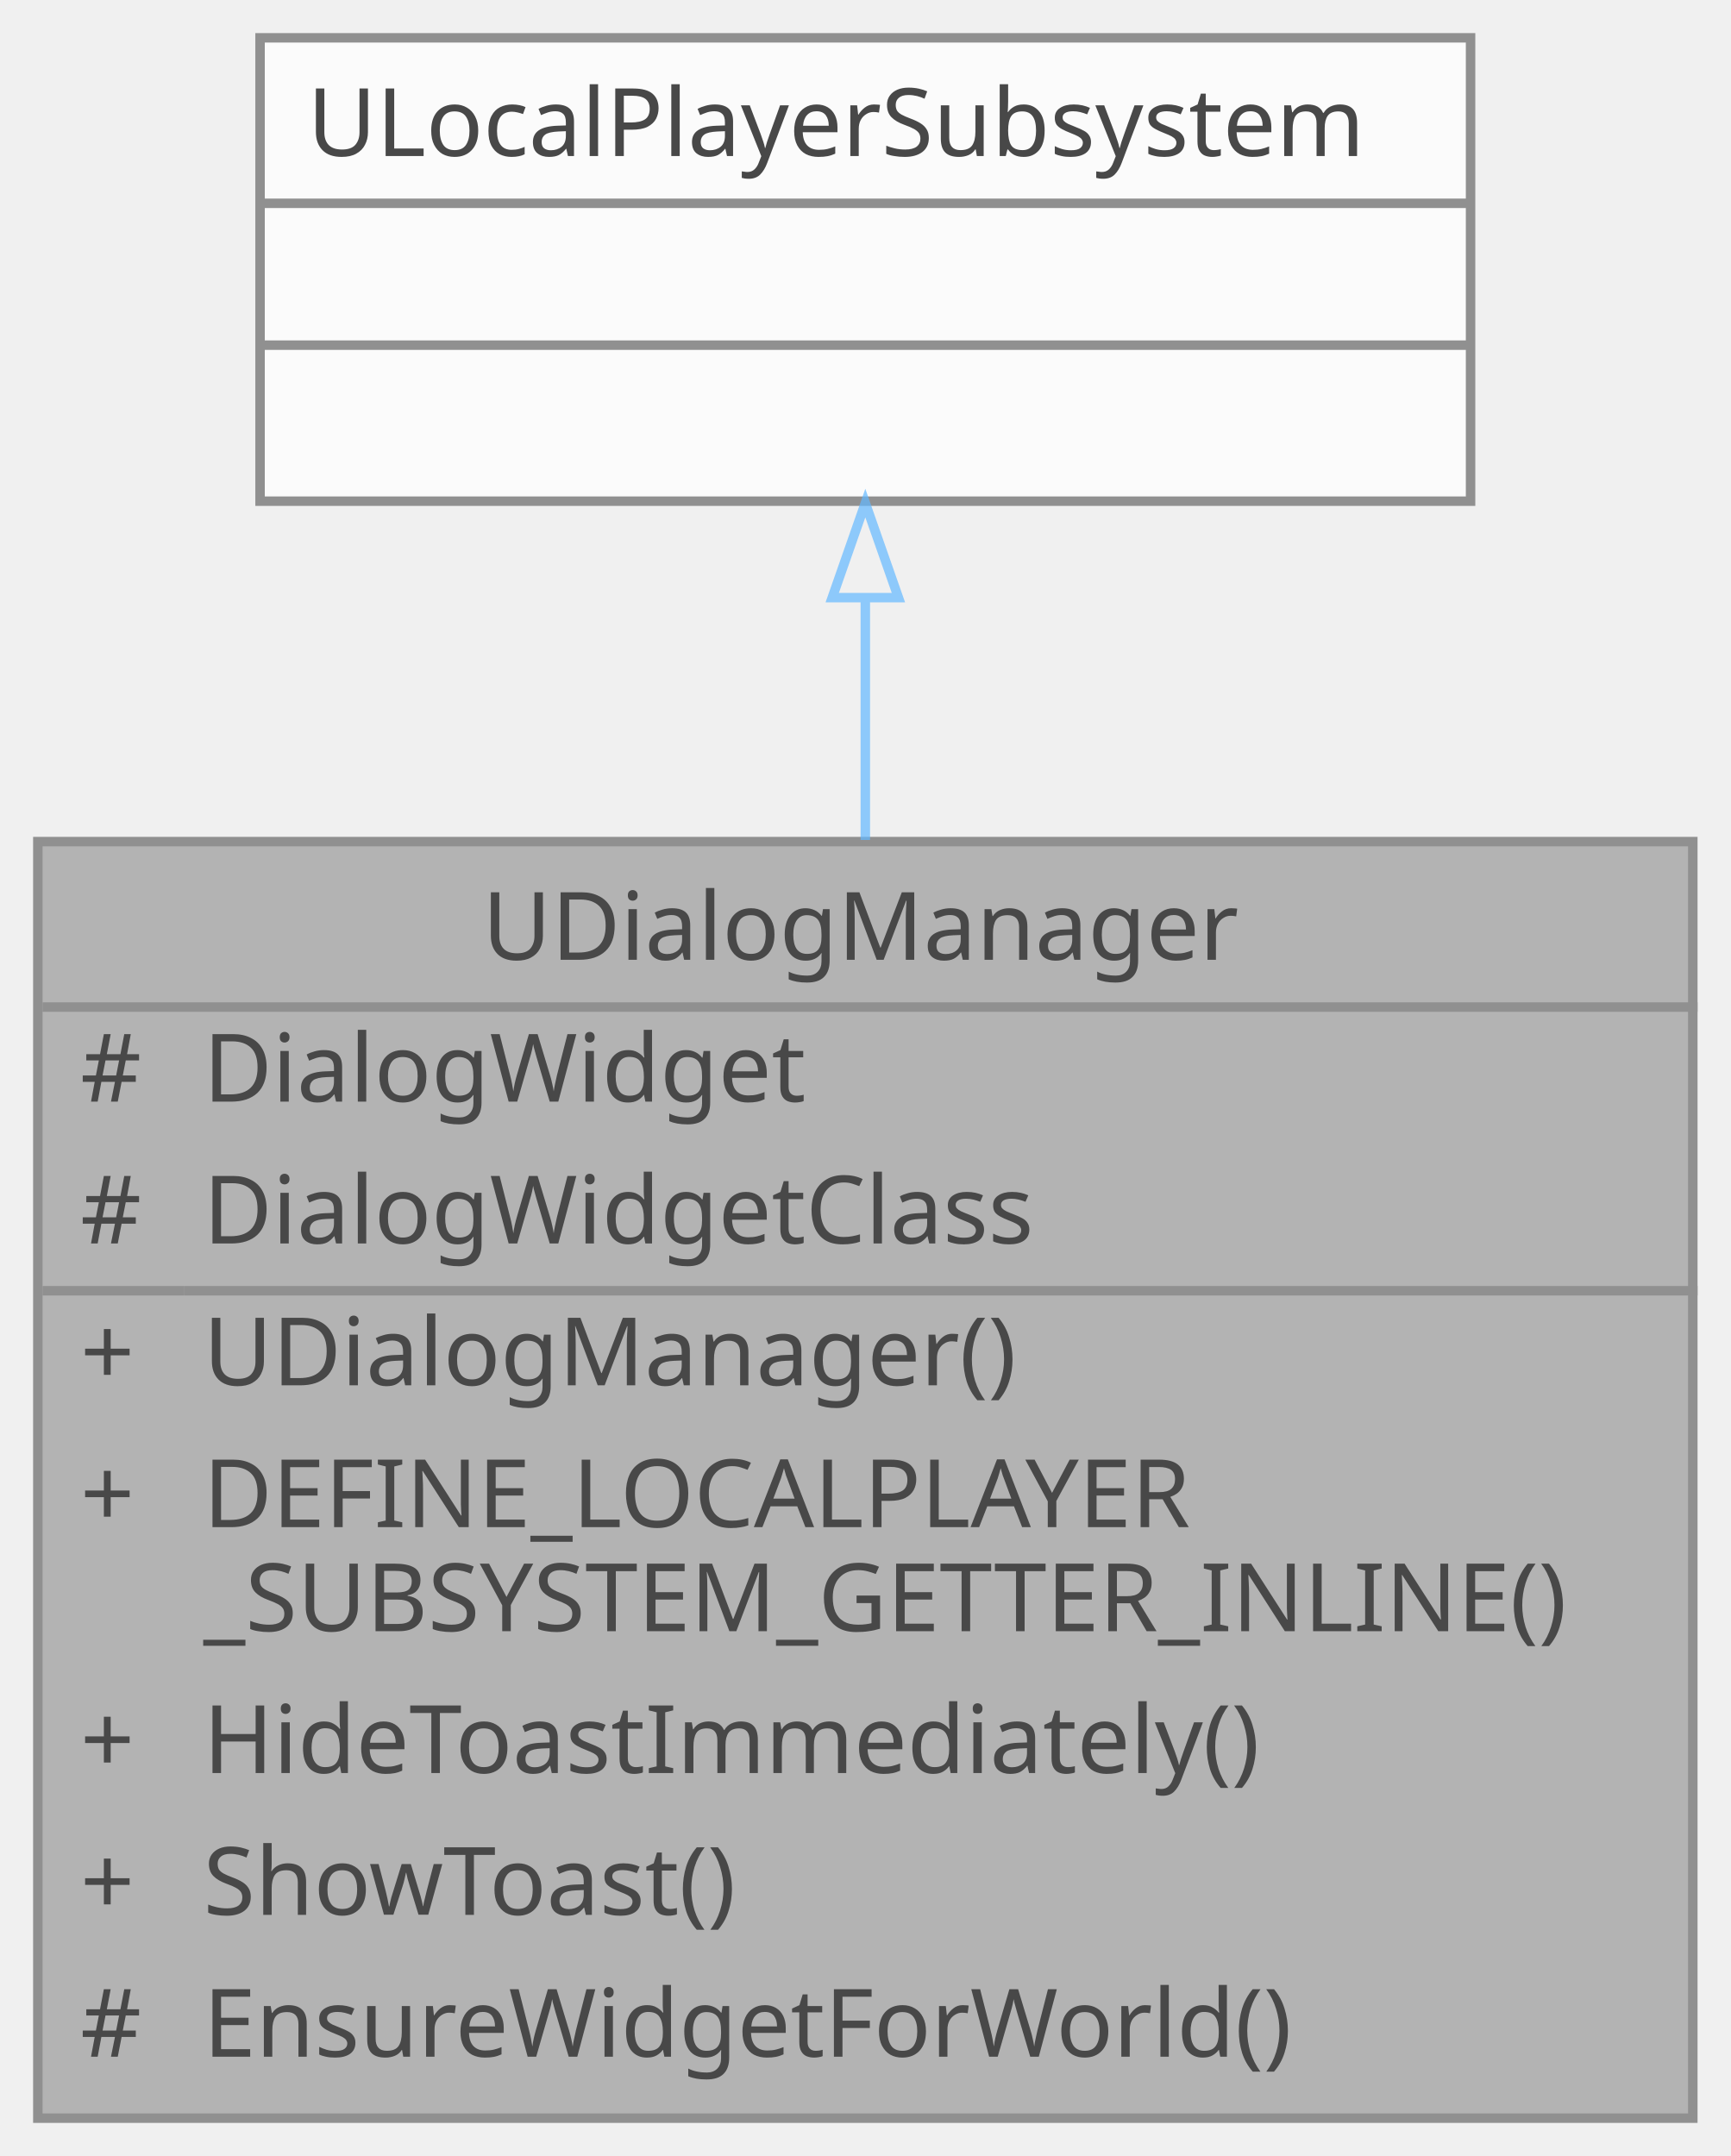
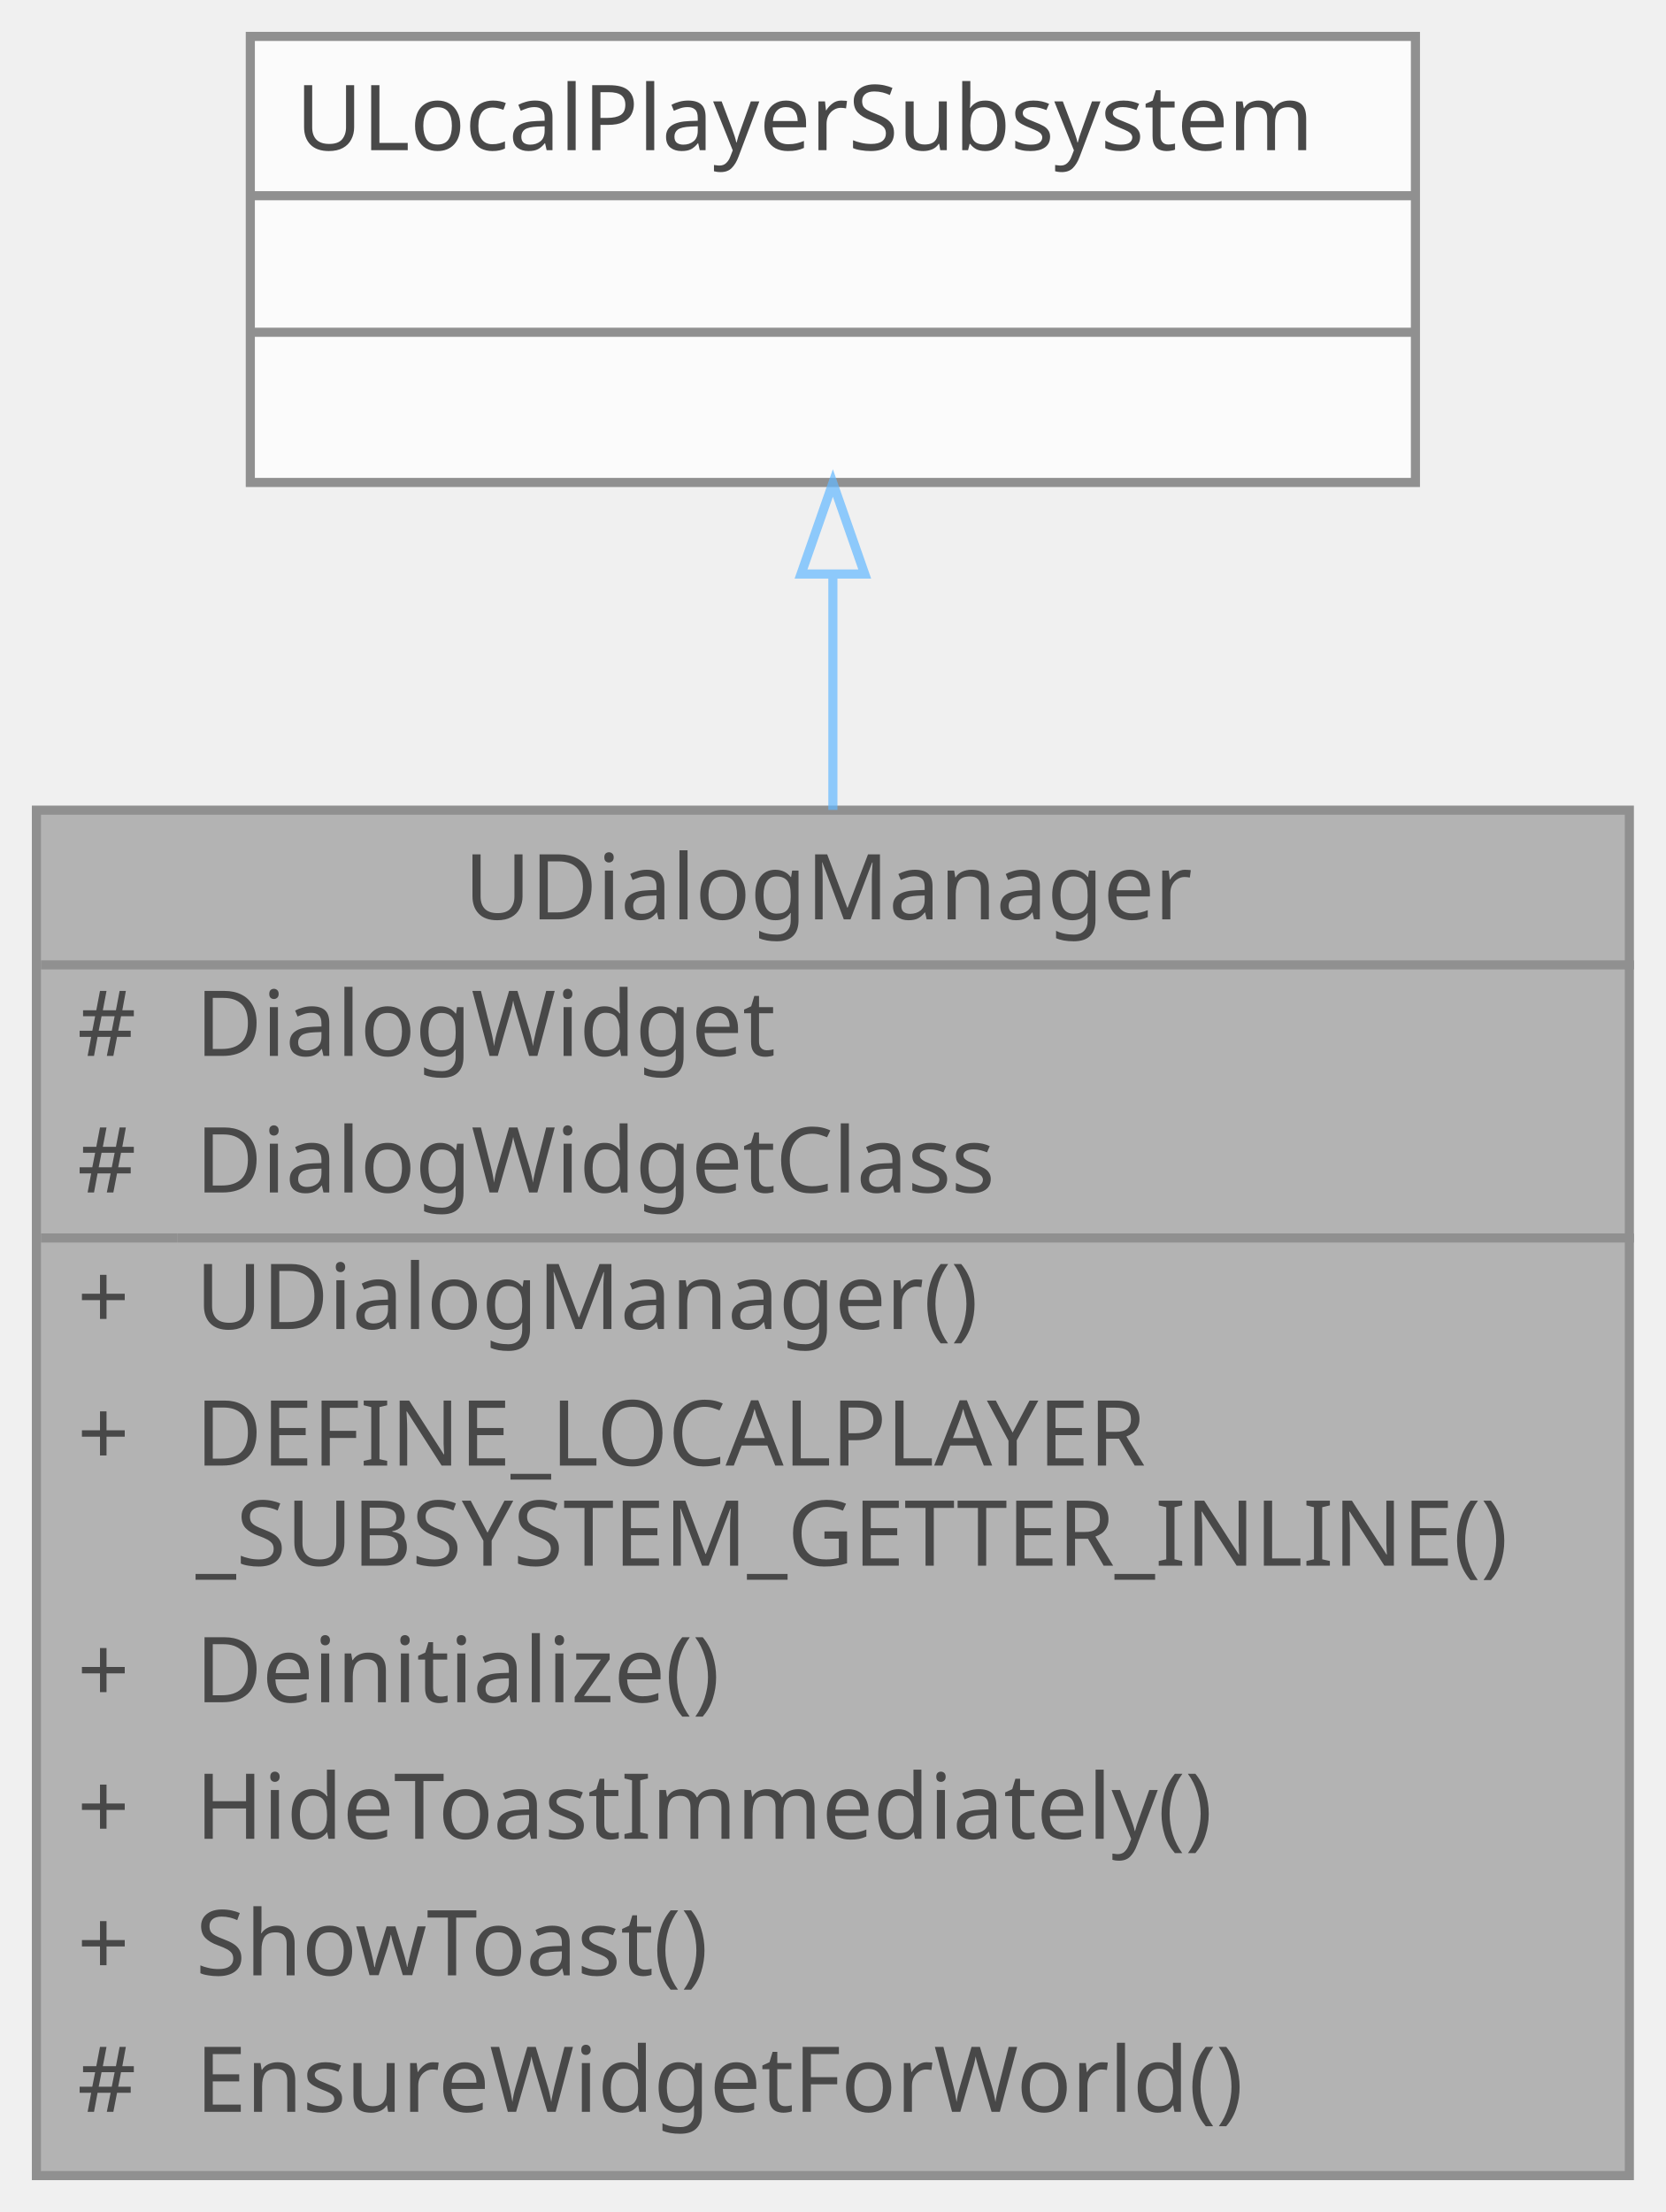
- <svg xmlns="http://www.w3.org/2000/svg" xmlns:xlink="http://www.w3.org/1999/xlink" width="183pt" height="228pt" viewBox="0.00 0.00 183.00 228.00">
+ <svg xmlns="http://www.w3.org/2000/svg" xmlns:xlink="http://www.w3.org/1999/xlink" width="183pt" height="243pt" viewBox="0.00 0.00 183.00 243.00">
  <svg id="main" version="1.1" xml:space="preserve">
    <style type="text/css">
.node, .edge {opacity: 0.7;}
.node.selected, .edge.selected {opacity: 1;}
.edge:hover path { stroke: red; }
.edge:hover polygon { stroke: red; fill: red; }
</style>
    <svg id="graph" class="graph">
-       <g id="graph0" class="graph" transform="scale(1 1) rotate(0) translate(4 224)">
+       <g id="graph0" class="graph" transform="scale(1 1) rotate(0) translate(4 239)">
        <g id="Node000001" class="node">
          <g id="a_Node000001">
            <a xlink:title="토스트 메시지와 같은 간단한 다이얼로그 위젯의 표시를 관리하는 LocalPlayer 서브시스템입니다.">
-               <polygon fill="#999999" stroke="transparent" points="175,-135 0,-135 0,0 175,0 175,-135" />
-               <text text-anchor="start" x="47" y="-122.5" font-family="Malgun Gothic" font-size="10.00">UDialogManager</text>
-               <text text-anchor="start" x="4.5" y="-107.5" font-family="Malgun Gothic" font-size="10.00">#</text>
-               <text text-anchor="start" x="17.5" y="-107.5" font-family="Malgun Gothic" font-size="10.00">DialogWidget</text>
-               <text text-anchor="start" x="4.5" y="-92.5" font-family="Malgun Gothic" font-size="10.00">#</text>
-               <text text-anchor="start" x="17.5" y="-92.5" font-family="Malgun Gothic" font-size="10.00">DialogWidgetClass</text>
-               <text text-anchor="start" x="4.5" y="-77.5" font-family="Malgun Gothic" font-size="10.00">+</text>
-               <text text-anchor="start" x="17.5" y="-77.5" font-family="Malgun Gothic" font-size="10.00">UDialogManager()</text>
-               <text text-anchor="start" x="4.5" y="-62.5" font-family="Malgun Gothic" font-size="10.00">+</text>
-               <text text-anchor="start" x="17.5" y="-62.5" font-family="Malgun Gothic" font-size="10.00">DEFINE_LOCALPLAYER</text>
-               <text text-anchor="start" x="17.5" y="-51.5" font-family="Malgun Gothic" font-size="10.00">_SUBSYSTEM_GETTER_INLINE()</text>
-               <text text-anchor="start" x="4.5" y="-36.5" font-family="Malgun Gothic" font-size="10.00">+</text>
-               <text text-anchor="start" x="17.5" y="-36.5" font-family="Malgun Gothic" font-size="10.00">HideToastImmediately()</text>
-               <text text-anchor="start" x="4.5" y="-21.5" font-family="Malgun Gothic" font-size="10.00">+</text>
-               <text text-anchor="start" x="17.5" y="-21.5" font-family="Malgun Gothic" font-size="10.00">ShowToast()</text>
-               <text text-anchor="start" x="4.5" y="-6.5" font-family="Malgun Gothic" font-size="10.00">#</text>
-               <text text-anchor="start" x="17.5" y="-6.5" font-family="Malgun Gothic" font-size="10.00">EnsureWidgetForWorld()</text>
-               <polygon fill="#666666" stroke="#666666" points="0.5,-117.5 0.5,-117.5 175.5,-117.5 175.5,-117.5 0.5,-117.5" />
-               <polygon fill="#666666" stroke="#666666" points="0.5,-87.5 0.5,-87.5 15.5,-87.5 15.5,-87.5 0.5,-87.5" />
-               <polygon fill="#666666" stroke="#666666" points="15.5,-87.5 15.5,-87.5 175.5,-87.5 175.5,-87.5 15.5,-87.5" />
-               <polygon fill="none" stroke="#666666" points="0,0 0,-135 175,-135 175,0 0,0" />
+               <polygon fill="#999999" stroke="transparent" points="175,-150 0,-150 0,0 175,0 175,-150" />
+               <text text-anchor="start" x="47" y="-138" font-family="Malgun Gothic" font-size="10.00">UDialogManager</text>
+               <text text-anchor="start" x="4.5" y="-123" font-family="Malgun Gothic" font-size="10.00">#</text>
+               <text text-anchor="start" x="17.5" y="-123" font-family="Malgun Gothic" font-size="10.00">DialogWidget</text>
+               <text text-anchor="start" x="4.5" y="-108" font-family="Malgun Gothic" font-size="10.00">#</text>
+               <text text-anchor="start" x="17.5" y="-108" font-family="Malgun Gothic" font-size="10.00">DialogWidgetClass</text>
+               <text text-anchor="start" x="4.5" y="-93" font-family="Malgun Gothic" font-size="10.00">+</text>
+               <text text-anchor="start" x="17.5" y="-93" font-family="Malgun Gothic" font-size="10.00">UDialogManager()</text>
+               <text text-anchor="start" x="4.5" y="-78" font-family="Malgun Gothic" font-size="10.00">+</text>
+               <text text-anchor="start" x="17.5" y="-78" font-family="Malgun Gothic" font-size="10.00">DEFINE_LOCALPLAYER</text>
+               <text text-anchor="start" x="17.5" y="-67" font-family="Malgun Gothic" font-size="10.00">_SUBSYSTEM_GETTER_INLINE()</text>
+               <text text-anchor="start" x="4.5" y="-52" font-family="Malgun Gothic" font-size="10.00">+</text>
+               <text text-anchor="start" x="17.5" y="-52" font-family="Malgun Gothic" font-size="10.00">Deinitialize()</text>
+               <text text-anchor="start" x="4.5" y="-37" font-family="Malgun Gothic" font-size="10.00">+</text>
+               <text text-anchor="start" x="17.5" y="-37" font-family="Malgun Gothic" font-size="10.00">HideToastImmediately()</text>
+               <text text-anchor="start" x="4.5" y="-22" font-family="Malgun Gothic" font-size="10.00">+</text>
+               <text text-anchor="start" x="17.5" y="-22" font-family="Malgun Gothic" font-size="10.00">ShowToast()</text>
+               <text text-anchor="start" x="4.5" y="-7" font-family="Malgun Gothic" font-size="10.00">#</text>
+               <text text-anchor="start" x="17.5" y="-7" font-family="Malgun Gothic" font-size="10.00">EnsureWidgetForWorld()</text>
+               <polygon fill="#666666" stroke="#666666" points="0.5,-133 0.5,-133 175.5,-133 175.5,-133 0.5,-133" />
+               <polygon fill="#666666" stroke="#666666" points="0.5,-103 0.5,-103 15.5,-103 15.5,-103 0.5,-103" />
+               <polygon fill="#666666" stroke="#666666" points="15.5,-103 15.5,-103 175.5,-103 175.5,-103 15.5,-103" />
+               <polygon fill="none" stroke="#666666" points="0,0 0,-150 175,-150 175,0 0,0" />
            </a>
          </g>
        </g>
        <g id="Node000002" class="node">
          <g id="a_Node000002">
            <a xlink:title=" ">
-               <polygon fill="white" stroke="transparent" points="151.5,-220 23.5,-220 23.5,-171 151.5,-171 151.5,-220" />
-               <text text-anchor="start" x="28.5" y="-207.5" font-family="Malgun Gothic" font-size="10.00">ULocalPlayerSubsystem</text>
+               <polygon fill="white" stroke="transparent" points="151.5,-235 23.5,-235 23.5,-186 151.5,-186 151.5,-235" />
+               <text text-anchor="start" x="28.5" y="-222.5" font-family="Malgun Gothic" font-size="10.00">ULocalPlayerSubsystem</text>
+               <text text-anchor="start" x="85.5" y="-207.5" font-family="Malgun Gothic" font-size="10.00"> </text>
              <text text-anchor="start" x="85.5" y="-192.5" font-family="Malgun Gothic" font-size="10.00"> </text>
-               <text text-anchor="start" x="85.5" y="-177.5" font-family="Malgun Gothic" font-size="10.00"> </text>
+               <polygon fill="#666666" stroke="#666666" points="23.5,-217.5 23.5,-217.5 151.5,-217.5 151.5,-217.5 23.5,-217.5" />
              <polygon fill="#666666" stroke="#666666" points="23.5,-202.5 23.5,-202.5 151.5,-202.5 151.5,-202.5 23.5,-202.5" />
-               <polygon fill="#666666" stroke="#666666" points="23.5,-187.5 23.5,-187.5 151.5,-187.5 151.5,-187.5 23.5,-187.5" />
-               <polygon fill="none" stroke="#666666" points="23.5,-171 23.5,-220 151.5,-220 151.5,-171 23.5,-171" />
+               <polygon fill="none" stroke="#666666" points="23.5,-186 23.5,-235 151.5,-235 151.5,-186 23.5,-186" />
            </a>
          </g>
        </g>
        <g id="edge1_Node000001_Node000002" class="edge">
          <g id="a_edge1_Node000001_Node000002">
            <a xlink:title=" ">
-               <path fill="none" stroke="#63b8ff" d="M87.5,-160.56C87.5,-152.65 87.5,-143.96 87.5,-135.17" />
-               <polygon fill="none" stroke="#63b8ff" points="84,-160.8 87.5,-170.8 91,-160.8 84,-160.8" />
+               <path fill="none" stroke="#63b8ff" d="M87.5,-175.69C87.5,-167.75 87.5,-158.98 87.5,-150.03" />
+               <polygon fill="none" stroke="#63b8ff" points="84,-175.94 87.5,-185.94 91,-175.94 84,-175.94" />
            </a>
          </g>
        </g>
      </g>
    </svg>
  </svg>
  <style type="text/css">

[data-mouse-over-selected='false'] { opacity: 0.7; }
[data-mouse-over-selected='true']  { opacity: 1.0; }

</style>
</svg>
